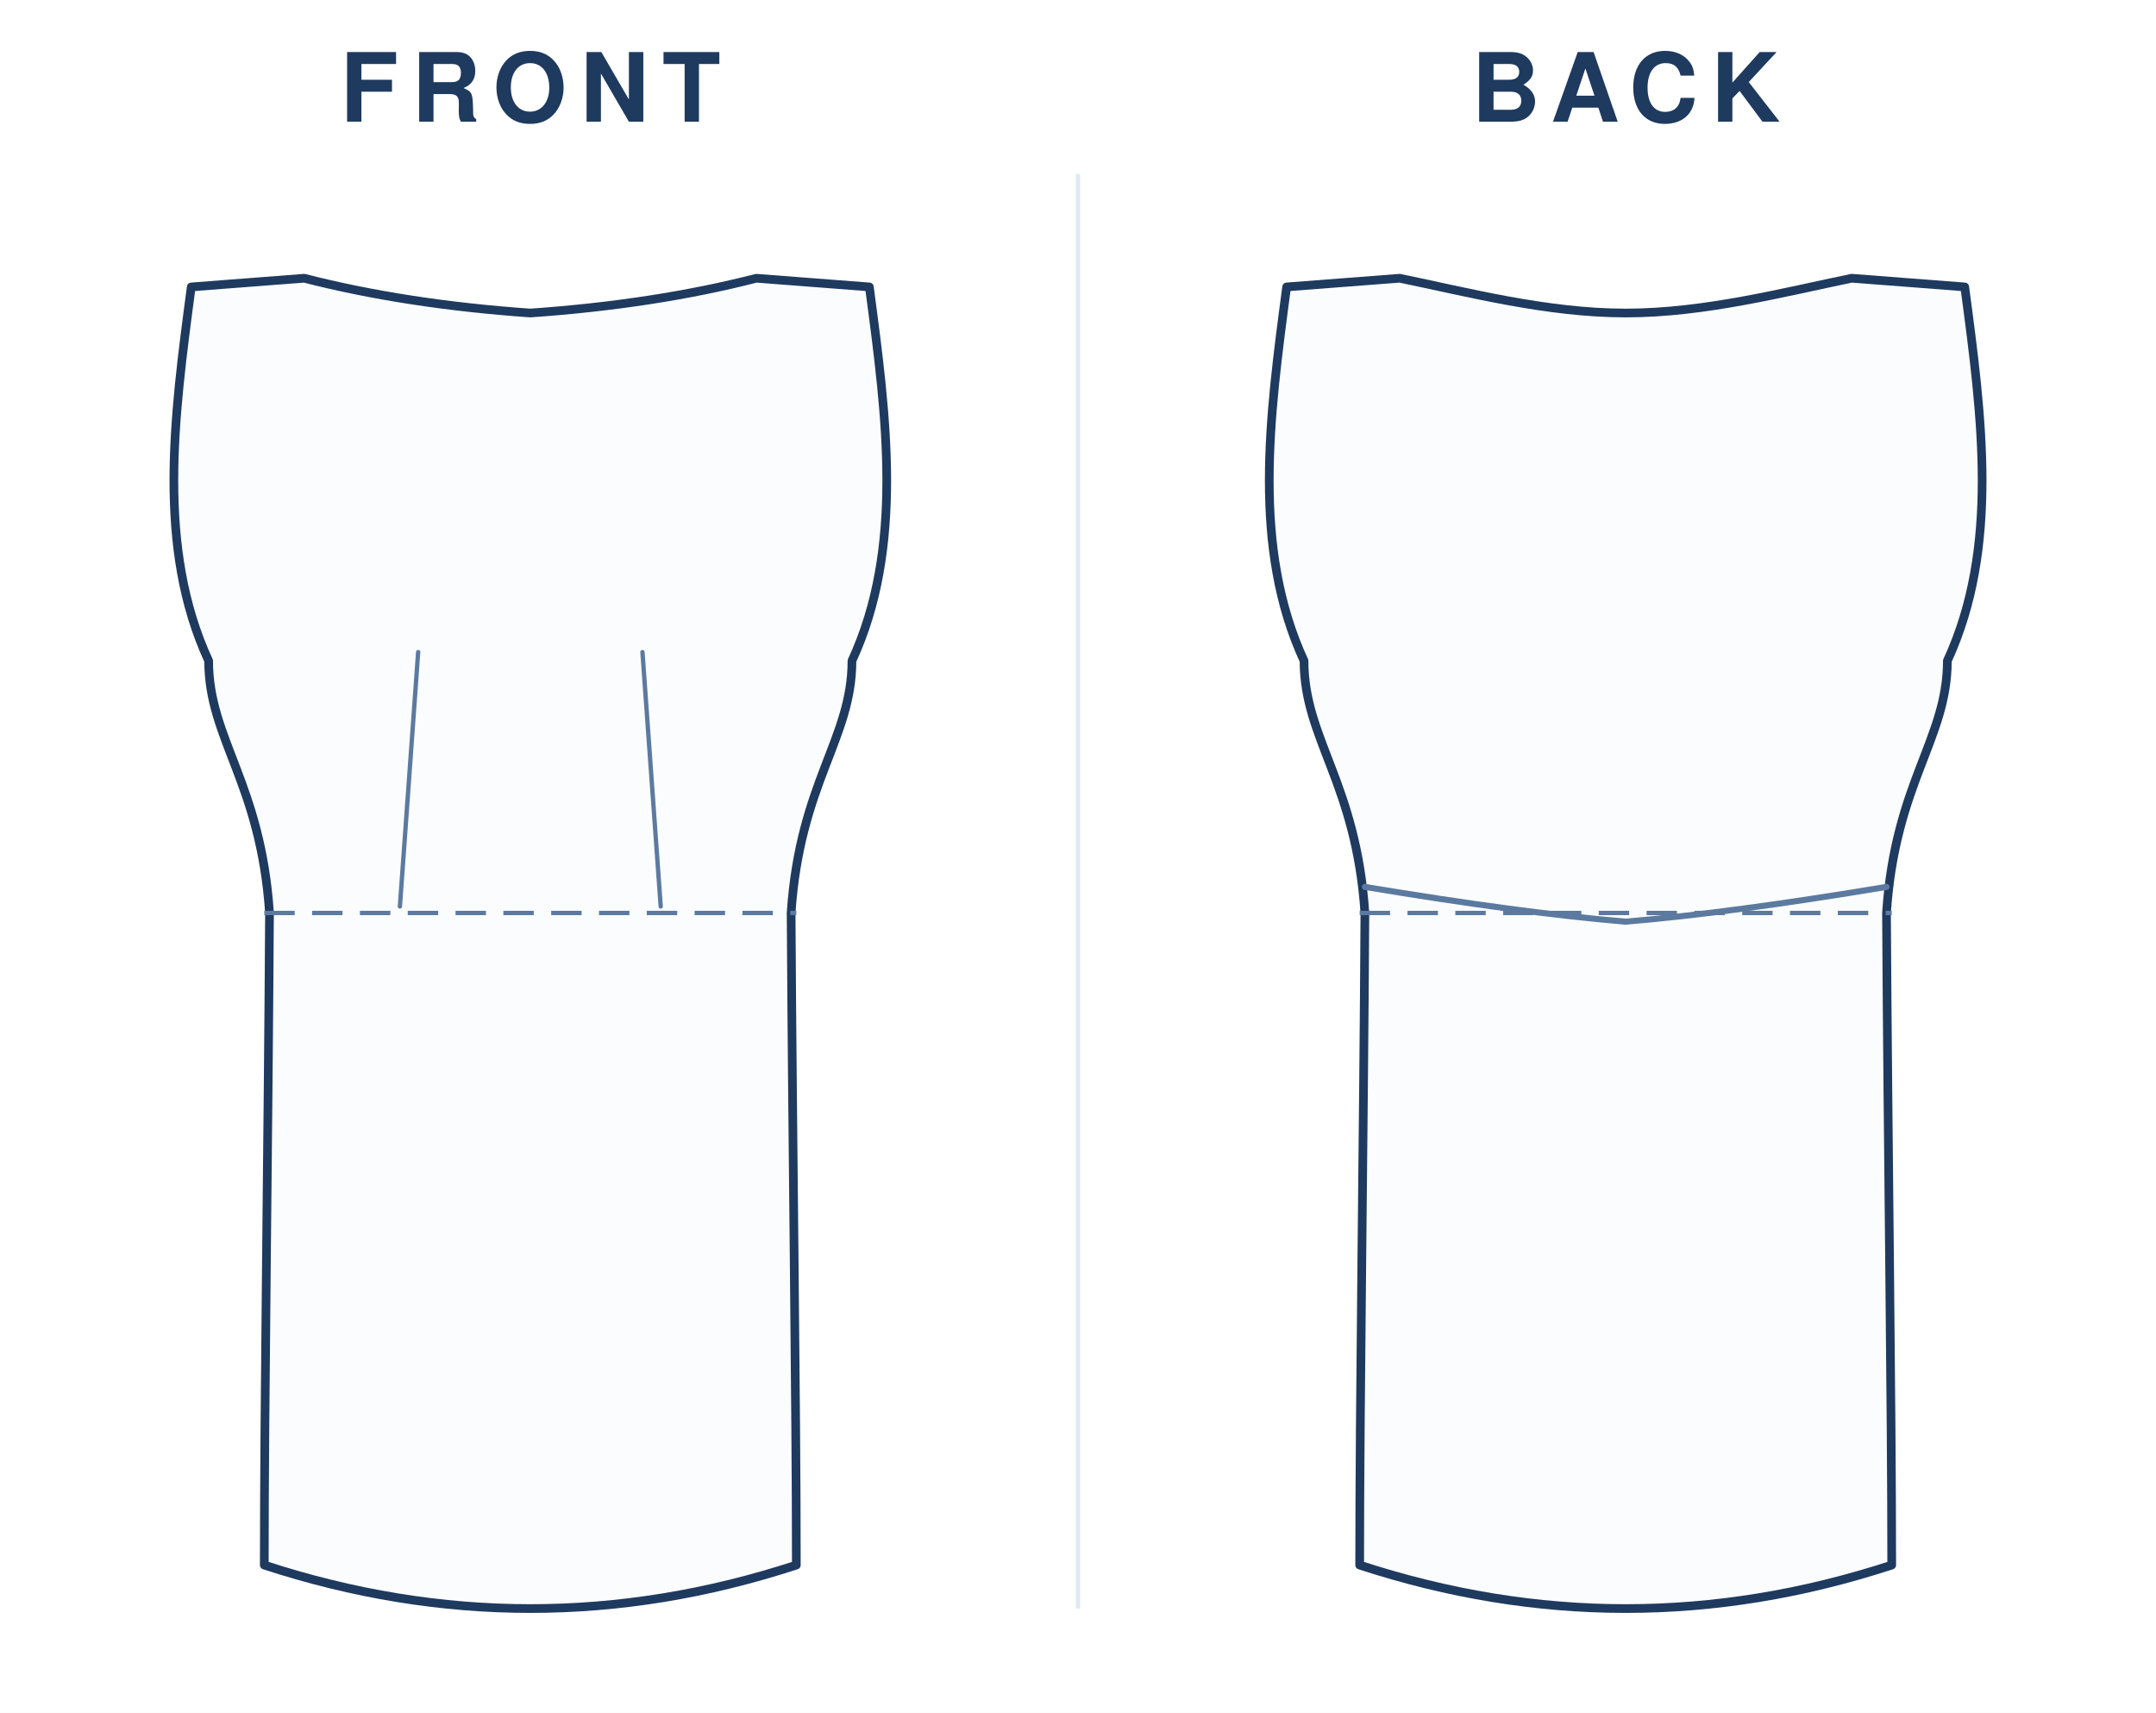
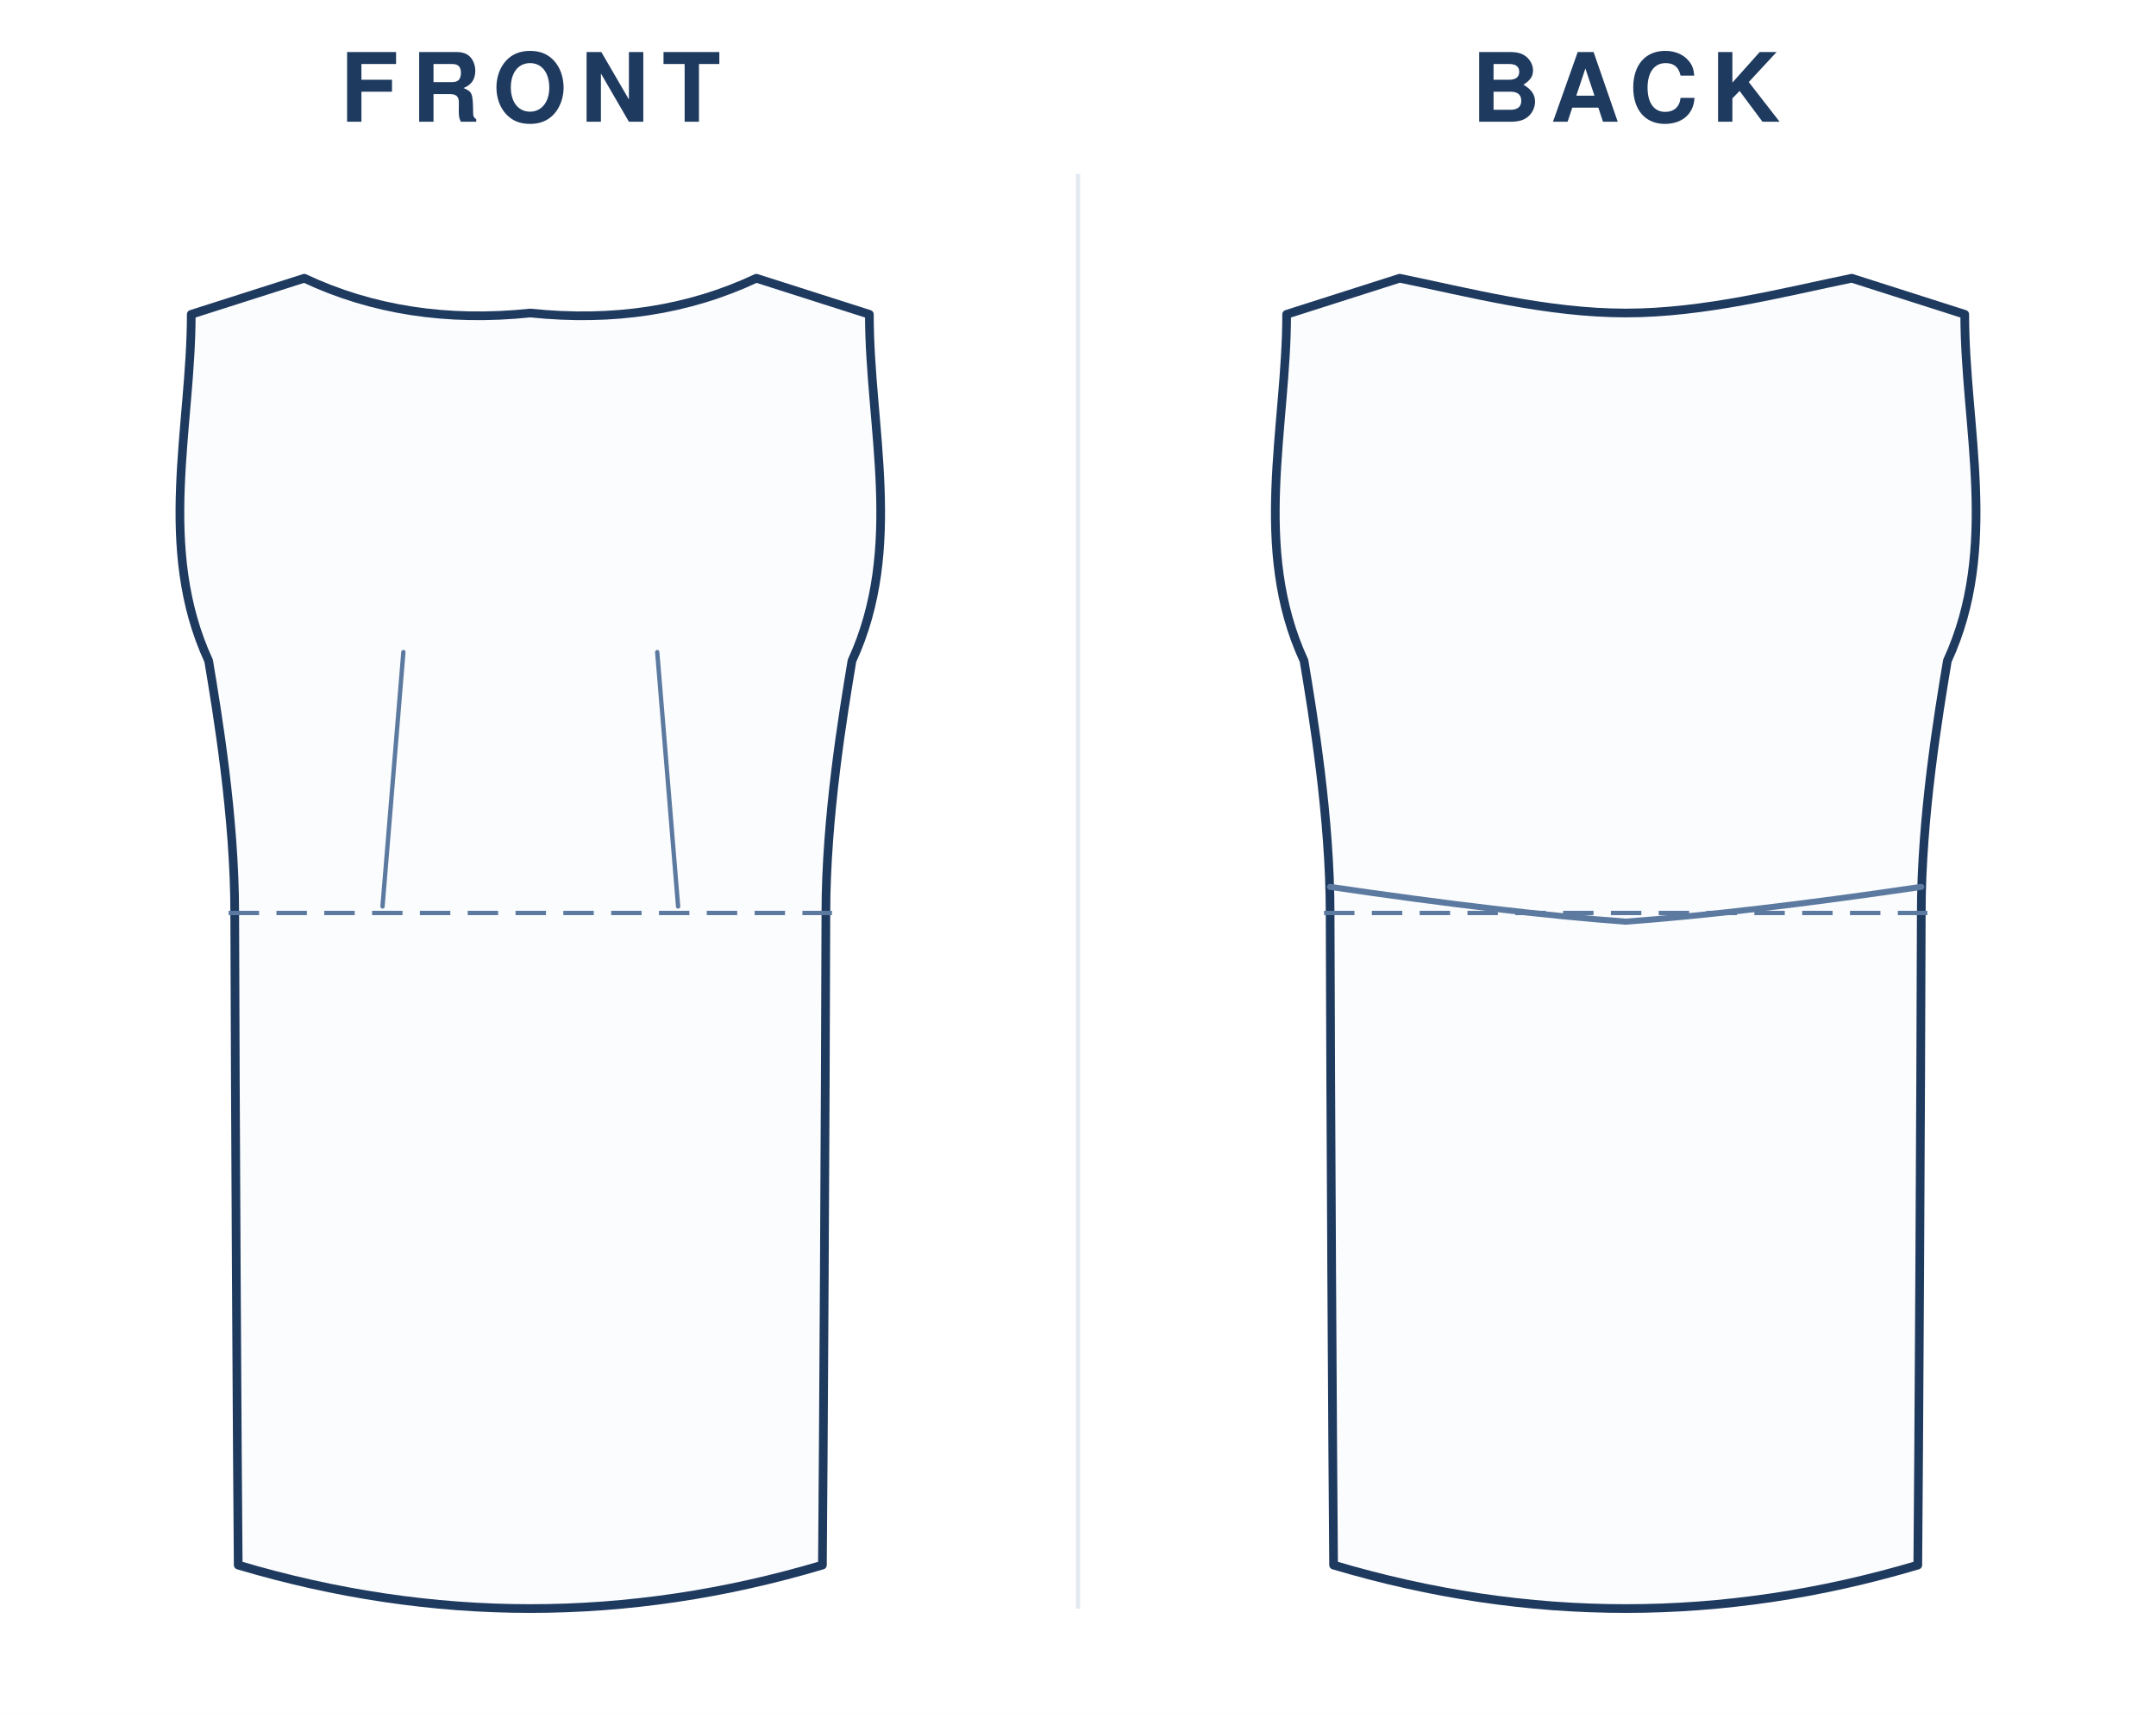
<svg xmlns="http://www.w3.org/2000/svg" viewBox="0 0 496.0 394.0" width="100%" role="img">
  <rect width="496.0" height="394.0" fill="#fff" />
  <text x="122.0" y="28" text-anchor="middle" font-family="Helvetica,Arial,sans-serif" font-size="22" font-weight="600" letter-spacing="3" fill="#1f3a5f">FRONT</text>
  <g transform="translate(24.0 40)">
    <g transform="translate(98.0 20)">
-       <path d="M 0 12.0 Q 28.6 10.0 52.0 4.0 L 78.0 6.0 C 82.0 36.0 86.0 66.0 74.0 92.0 C 74.0 110.0 62.0 120.0 60.0 150.0 C 60.3 202.5 61.2 262.5 61.2 300.0 Q 30.6 310.0 0.0 310.0 Q -30.6 310.0 -61.2 300.0 C -61.2 262.5 -60.3 202.5 -60.0 150.0 C -62.0 120.0 -74.0 110.0 -74.0 92.0 C -86.0 66.0 -82.0 36.0 -78.0 6.0 L -52.0 4.0 Q -28.6 10.0 0.0 12.0 Z" fill="#fbfcfe" stroke="#1f3a5f" stroke-width="2" stroke-linejoin="round" stroke-linecap="round" />
-       <line x1="-61.2" y1="150.0" x2="61.2" y2="150.0" stroke="#5c7aa0" stroke-width="1" stroke-dasharray="7 4" />
-       <path d="M -30.0 148.5 L -25.8 90.0" fill="none" stroke="#5c7aa0" stroke-width="1" stroke-linecap="round" />
-       <path d="M 30.0 148.5 L 25.8 90.0" fill="none" stroke="#5c7aa0" stroke-width="1" stroke-linecap="round" />
+       <path d="M 0 12.0 Q 28.6 15.0 52.0 4.0 L 78.0 12.3 C 78.0 38.3 86.0 66.0 74.0 92.0 C 72.0 104.0 68.0 128.0 68.0 150.0 C 67.9 192.0 67.4 279.0 67.2 300.0 Q 33.6 310.0 0.0 310.0 Q -33.6 310.0 -67.2 300.0 C -67.4 279.0 -67.9 192.0 -68.0 150.0 C -68.0 128.0 -72.0 104.0 -74.0 92.0 C -86.0 66.0 -78.0 38.3 -78.0 12.3 L -52.0 4.0 Q -28.6 15.0 0.0 12.0 Z" fill="#fbfcfe" stroke="#1f3a5f" stroke-width="2" stroke-linejoin="round" stroke-linecap="round" />
+       <line x1="-69.4" y1="150.0" x2="69.4" y2="150.0" stroke="#5c7aa0" stroke-width="1" stroke-dasharray="7 4" />
+       <path d="M -34.0 148.5 L -29.2 90.0" fill="none" stroke="#5c7aa0" stroke-width="1" stroke-linecap="round" />
+       <path d="M 34.0 148.5 L 29.2 90.0" fill="none" stroke="#5c7aa0" stroke-width="1" stroke-linecap="round" />
    </g>
  </g>
  <text x="374.0" y="28" text-anchor="middle" font-family="Helvetica,Arial,sans-serif" font-size="22" font-weight="600" letter-spacing="3" fill="#1f3a5f">BACK</text>
  <g transform="translate(276.0 40)">
    <g transform="translate(98.0 20)">
-       <path d="M 0 12.0 C 18.2 12.0 36.4 7.2 52.0 4.0 L 78.0 6.0 C 82.0 36.0 86.0 66.0 74.0 92.0 C 74.0 110.0 62.0 120.0 60.0 150.0 C 60.3 202.5 61.2 262.5 61.2 300.0 Q 30.6 310.0 0.0 310.0 Q -30.6 310.0 -61.2 300.0 C -61.2 262.5 -60.3 202.5 -60.0 150.0 C -62.0 120.0 -74.0 110.0 -74.0 92.0 C -86.0 66.0 -82.0 36.0 -78.0 6.0 L -52.0 4.0 C -36.4 7.2 -18.2 12.0 0.0 12.0 Z" fill="#fbfcfe" stroke="#1f3a5f" stroke-width="2" stroke-linejoin="round" stroke-linecap="round" />
-       <line x1="-61.2" y1="150.0" x2="61.2" y2="150.0" stroke="#5c7aa0" stroke-width="1" stroke-dasharray="7 4" />
-       <path d="M -60.0 144.0 Q -24.0 150.0 0 152.0" fill="none" stroke="#5c7aa0" stroke-width="1.4" stroke-linecap="round" />
-       <path d="M 60.0 144.0 Q 24.0 150.0 0 152.0" fill="none" stroke="#5c7aa0" stroke-width="1.4" stroke-linecap="round" />
+       <path d="M 0 12.0 C 18.2 12.0 36.4 7.2 52.0 4.0 L 78.0 12.3 C 78.0 38.3 86.0 66.0 74.0 92.0 C 72.0 104.0 68.0 128.0 68.0 150.0 C 67.9 192.0 67.4 279.0 67.2 300.0 Q 33.6 310.0 0.0 310.0 Q -33.6 310.0 -67.2 300.0 C -67.4 279.0 -67.9 192.0 -68.0 150.0 C -68.0 128.0 -72.0 104.0 -74.0 92.0 C -86.0 66.0 -78.0 38.3 -78.0 12.3 L -52.0 4.0 C -36.4 7.2 -18.2 12.0 0.0 12.0 Z" fill="#fbfcfe" stroke="#1f3a5f" stroke-width="2" stroke-linejoin="round" stroke-linecap="round" />
+       <line x1="-69.4" y1="150.0" x2="69.4" y2="150.0" stroke="#5c7aa0" stroke-width="1" stroke-dasharray="7 4" />
+       <path d="M -68.0 144.0 Q -27.2 150.0 0 152.0" fill="none" stroke="#5c7aa0" stroke-width="1.4" stroke-linecap="round" />
+       <path d="M 68.0 144.0 Q 27.2 150.0 0 152.0" fill="none" stroke="#5c7aa0" stroke-width="1.4" stroke-linecap="round" />
    </g>
  </g>
  <line x1="248.0" y1="40" x2="248.0" y2="370.0" stroke="#e2e9f2" stroke-width="1" />
</svg>
